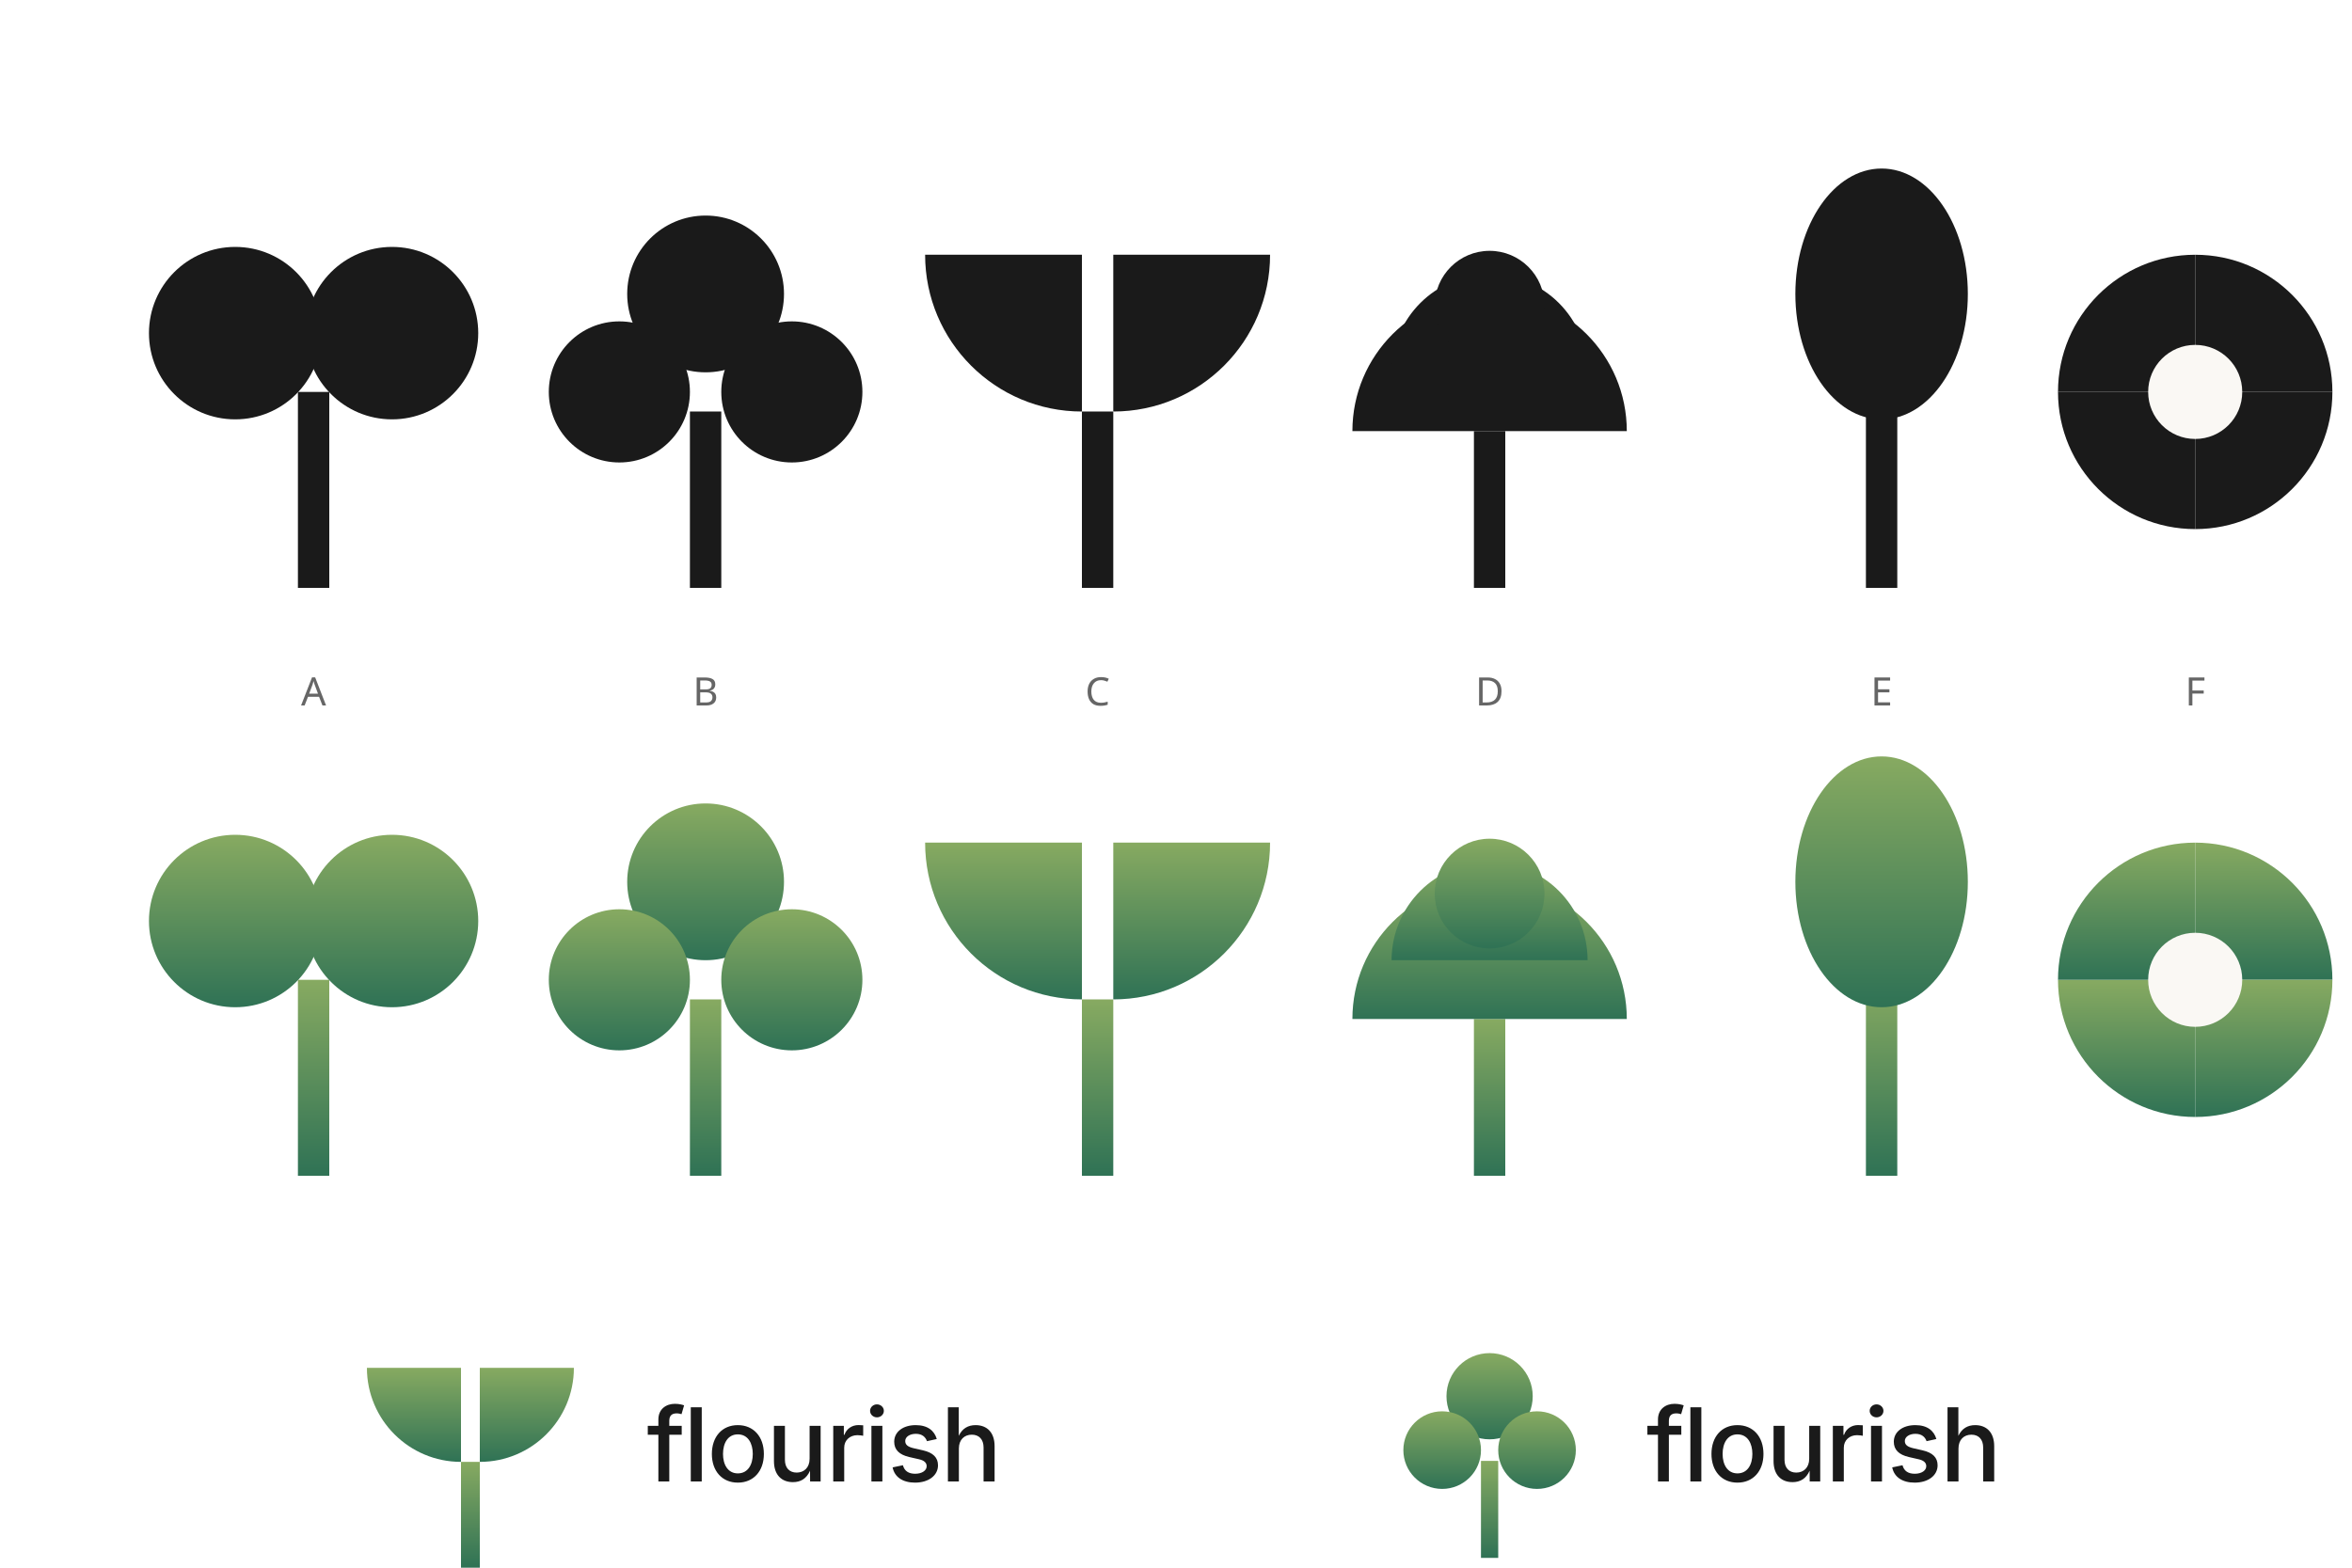
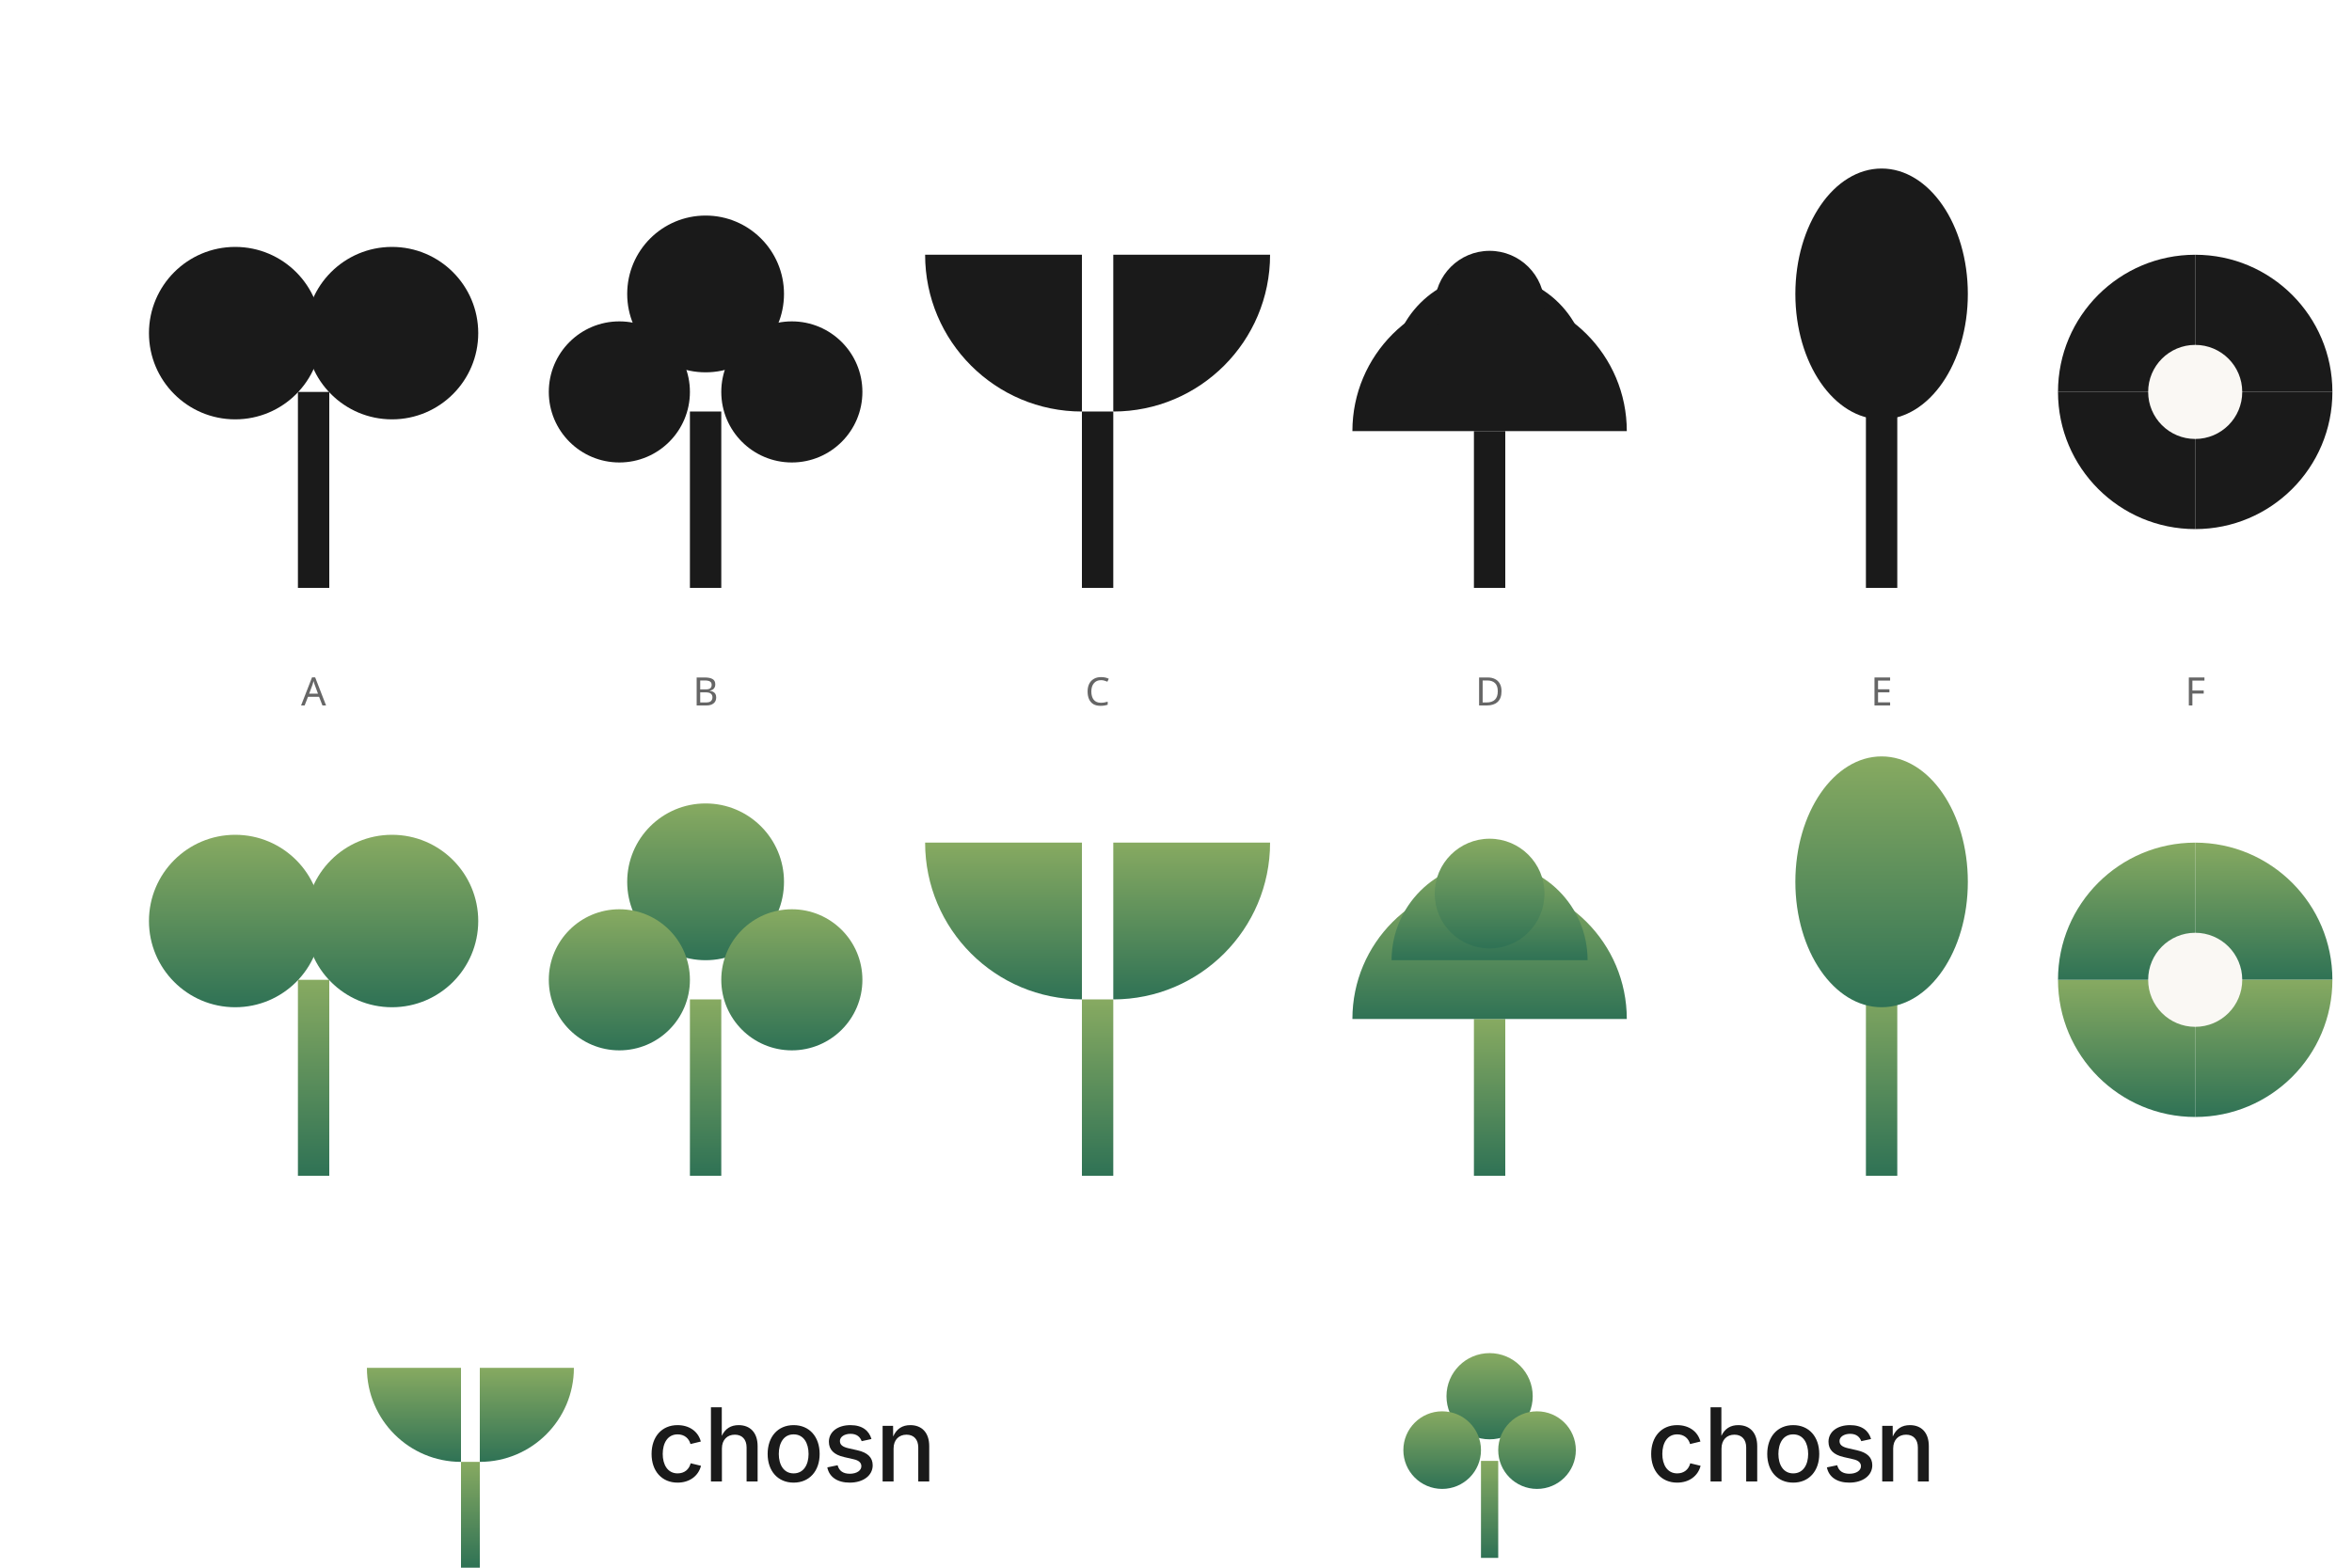
<svg xmlns="http://www.w3.org/2000/svg" width="600" height="400" viewBox="0 0 600 400" fill="none">
  <g transform="translate(80, 100)">
    <rect x="-4" y="0" width="8" height="50" fill="#1A1A1A" />
    <circle cx="-20" cy="-15" r="22" fill="#1A1A1A" />
    <circle cx="20" cy="-15" r="22" fill="#1A1A1A" />
    <text x="0" y="80" text-anchor="middle" font-family="sans-serif" font-size="10" fill="#666">A</text>
  </g>
  <g transform="translate(180, 100)">
    <rect x="-4" y="5" width="8" height="45" fill="#1A1A1A" />
    <circle cx="0" cy="-25" r="20" fill="#1A1A1A" />
    <circle cx="-22" cy="0" r="18" fill="#1A1A1A" />
    <circle cx="22" cy="0" r="18" fill="#1A1A1A" />
    <text x="0" y="80" text-anchor="middle" font-family="sans-serif" font-size="10" fill="#666">B</text>
  </g>
  <g transform="translate(280, 100)">
    <rect x="-4" y="5" width="8" height="45" fill="#1A1A1A" />
    <path d="M-4 -35 L-4 5 A40 40 0 0 1 -44 -35 Z" fill="#1A1A1A" />
    <path d="M4 -35 L4 5 A40 40 0 0 0 44 -35 Z" fill="#1A1A1A" />
    <text x="0" y="80" text-anchor="middle" font-family="sans-serif" font-size="10" fill="#666">C</text>
  </g>
  <g transform="translate(380, 100)">
    <rect x="-4" y="10" width="8" height="40" fill="#1A1A1A" />
    <path d="M-35 10 A35 35 0 0 1 35 10 Z" fill="#1A1A1A" />
    <path d="M-25 -5 A25 25 0 0 1 25 -5 Z" fill="#1A1A1A" />
    <circle cx="0" cy="-22" r="14" fill="#1A1A1A" />
    <text x="0" y="80" text-anchor="middle" font-family="sans-serif" font-size="10" fill="#666">D</text>
  </g>
  <g transform="translate(480, 100)">
    <rect x="-4" y="0" width="8" height="50" fill="#1A1A1A" />
    <ellipse cx="0" cy="-25" rx="22" ry="32" fill="#1A1A1A" />
    <text x="0" y="80" text-anchor="middle" font-family="sans-serif" font-size="10" fill="#666">E</text>
  </g>
  <g transform="translate(560, 100)">
    <path d="M0 0 L0 -35 A35 35 0 0 1 35 0 Z" fill="#1A1A1A" />
    <path d="M0 0 L35 0 A35 35 0 0 1 0 35 Z" fill="#1A1A1A" />
    <path d="M0 0 L0 35 A35 35 0 0 1 -35 0 Z" fill="#1A1A1A" />
    <path d="M0 0 L-35 0 A35 35 0 0 1 0 -35 Z" fill="#1A1A1A" />
    <circle cx="0" cy="0" r="12" fill="#FAF8F4" />
    <text x="0" y="80" text-anchor="middle" font-family="sans-serif" font-size="10" fill="#666">F</text>
  </g>
  <defs>
    <linearGradient id="gf" x1="0%" y1="100%" x2="0%" y2="0%">
      <stop offset="0%" stop-color="#2F7255" />
      <stop offset="100%" stop-color="#87AA61" />
    </linearGradient>
  </defs>
  <g transform="translate(80, 250)">
    <rect x="-4" y="0" width="8" height="50" fill="url(#gf)" />
    <circle cx="-20" cy="-15" r="22" fill="url(#gf)" />
    <circle cx="20" cy="-15" r="22" fill="url(#gf)" />
  </g>
  <g transform="translate(180, 250)">
    <rect x="-4" y="5" width="8" height="45" fill="url(#gf)" />
    <circle cx="0" cy="-25" r="20" fill="url(#gf)" />
    <circle cx="-22" cy="0" r="18" fill="url(#gf)" />
    <circle cx="22" cy="0" r="18" fill="url(#gf)" />
  </g>
  <g transform="translate(280, 250)">
    <rect x="-4" y="5" width="8" height="45" fill="url(#gf)" />
    <path d="M-4 -35 L-4 5 A40 40 0 0 1 -44 -35 Z" fill="url(#gf)" />
    <path d="M4 -35 L4 5 A40 40 0 0 0 44 -35 Z" fill="url(#gf)" />
  </g>
  <g transform="translate(380, 250)">
    <rect x="-4" y="10" width="8" height="40" fill="url(#gf)" />
    <path d="M-35 10 A35 35 0 0 1 35 10 Z" fill="url(#gf)" />
    <path d="M-25 -5 A25 25 0 0 1 25 -5 Z" fill="url(#gf)" />
    <circle cx="0" cy="-22" r="14" fill="url(#gf)" />
  </g>
  <g transform="translate(480, 250)">
    <rect x="-4" y="0" width="8" height="50" fill="url(#gf)" />
    <ellipse cx="0" cy="-25" rx="22" ry="32" fill="url(#gf)" />
  </g>
  <g transform="translate(560, 250)">
    <path d="M0 0 L0 -35 A35 35 0 0 1 35 0 Z" fill="url(#gf)" />
    <path d="M0 0 L35 0 A35 35 0 0 1 0 35 Z" fill="url(#gf)" />
    <path d="M0 0 L0 35 A35 35 0 0 1 -35 0 Z" fill="url(#gf)" />
    <path d="M0 0 L-35 0 A35 35 0 0 1 0 -35 Z" fill="url(#gf)" />
    <circle cx="0" cy="0" r="12" fill="#FAF8F4" />
  </g>
  <g transform="translate(120, 370)">
    <g transform="scale(0.6)">
      <rect x="-4" y="5" width="8" height="45" fill="url(#gf)" />
      <path d="M-4 -35 L-4 5 A40 40 0 0 1 -44 -35 Z" fill="url(#gf)" />
      <path d="M4 -35 L4 5 A40 40 0 0 0 44 -35 Z" fill="url(#gf)" />
    </g>
-     <text x="45" y="8" font-family="Satoshi, -apple-system, sans-serif" font-size="26" font-weight="500" letter-spacing="-0.02em" fill="#1A1A1A">flourish</text>
+     <text x="45" y="8" font-family="Satoshi, -apple-system, sans-serif" font-size="26" font-weight="500" letter-spacing="-0.02em" fill="#1A1A1A">chosn</text>
  </g>
  <g transform="translate(380, 370)">
    <g transform="scale(0.55)">
      <rect x="-4" y="5" width="8" height="45" fill="url(#gf)" />
      <circle cx="0" cy="-25" r="20" fill="url(#gf)" />
      <circle cx="-22" cy="0" r="18" fill="url(#gf)" />
      <circle cx="22" cy="0" r="18" fill="url(#gf)" />
    </g>
-     <text x="40" y="8" font-family="Satoshi, -apple-system, sans-serif" font-size="26" font-weight="500" letter-spacing="-0.02em" fill="#1A1A1A">flourish</text>
+     <text x="40" y="8" font-family="Satoshi, -apple-system, sans-serif" font-size="26" font-weight="500" letter-spacing="-0.02em" fill="#1A1A1A">chosn</text>
  </g>
</svg>
